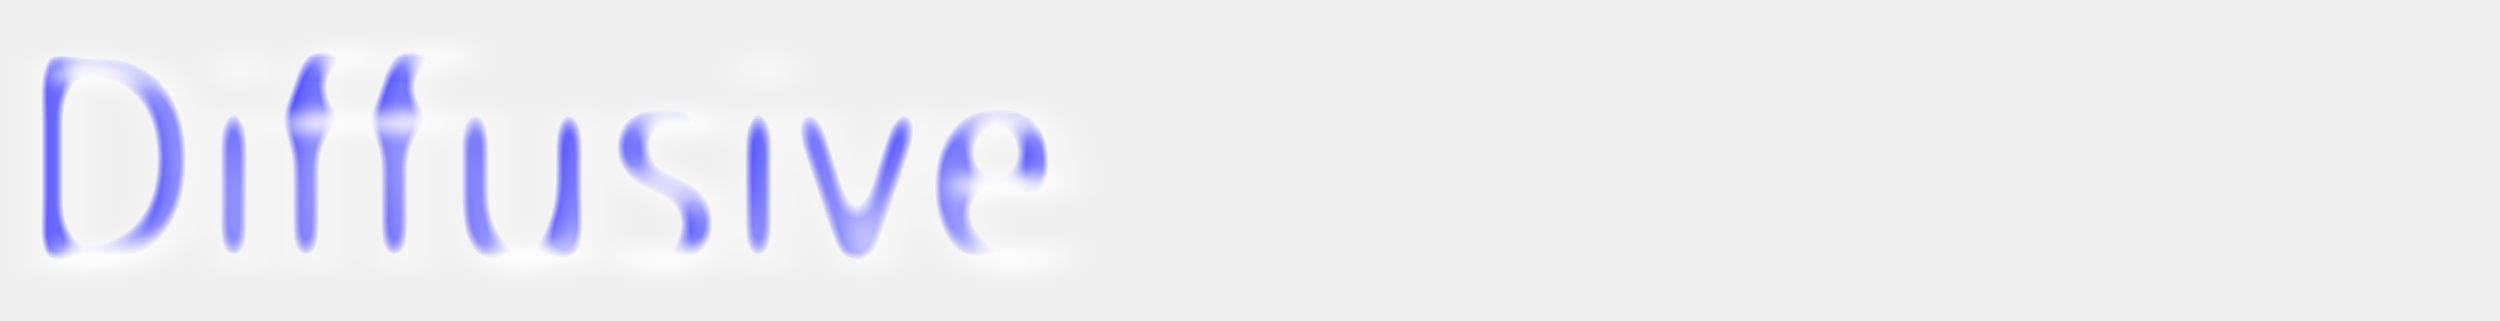
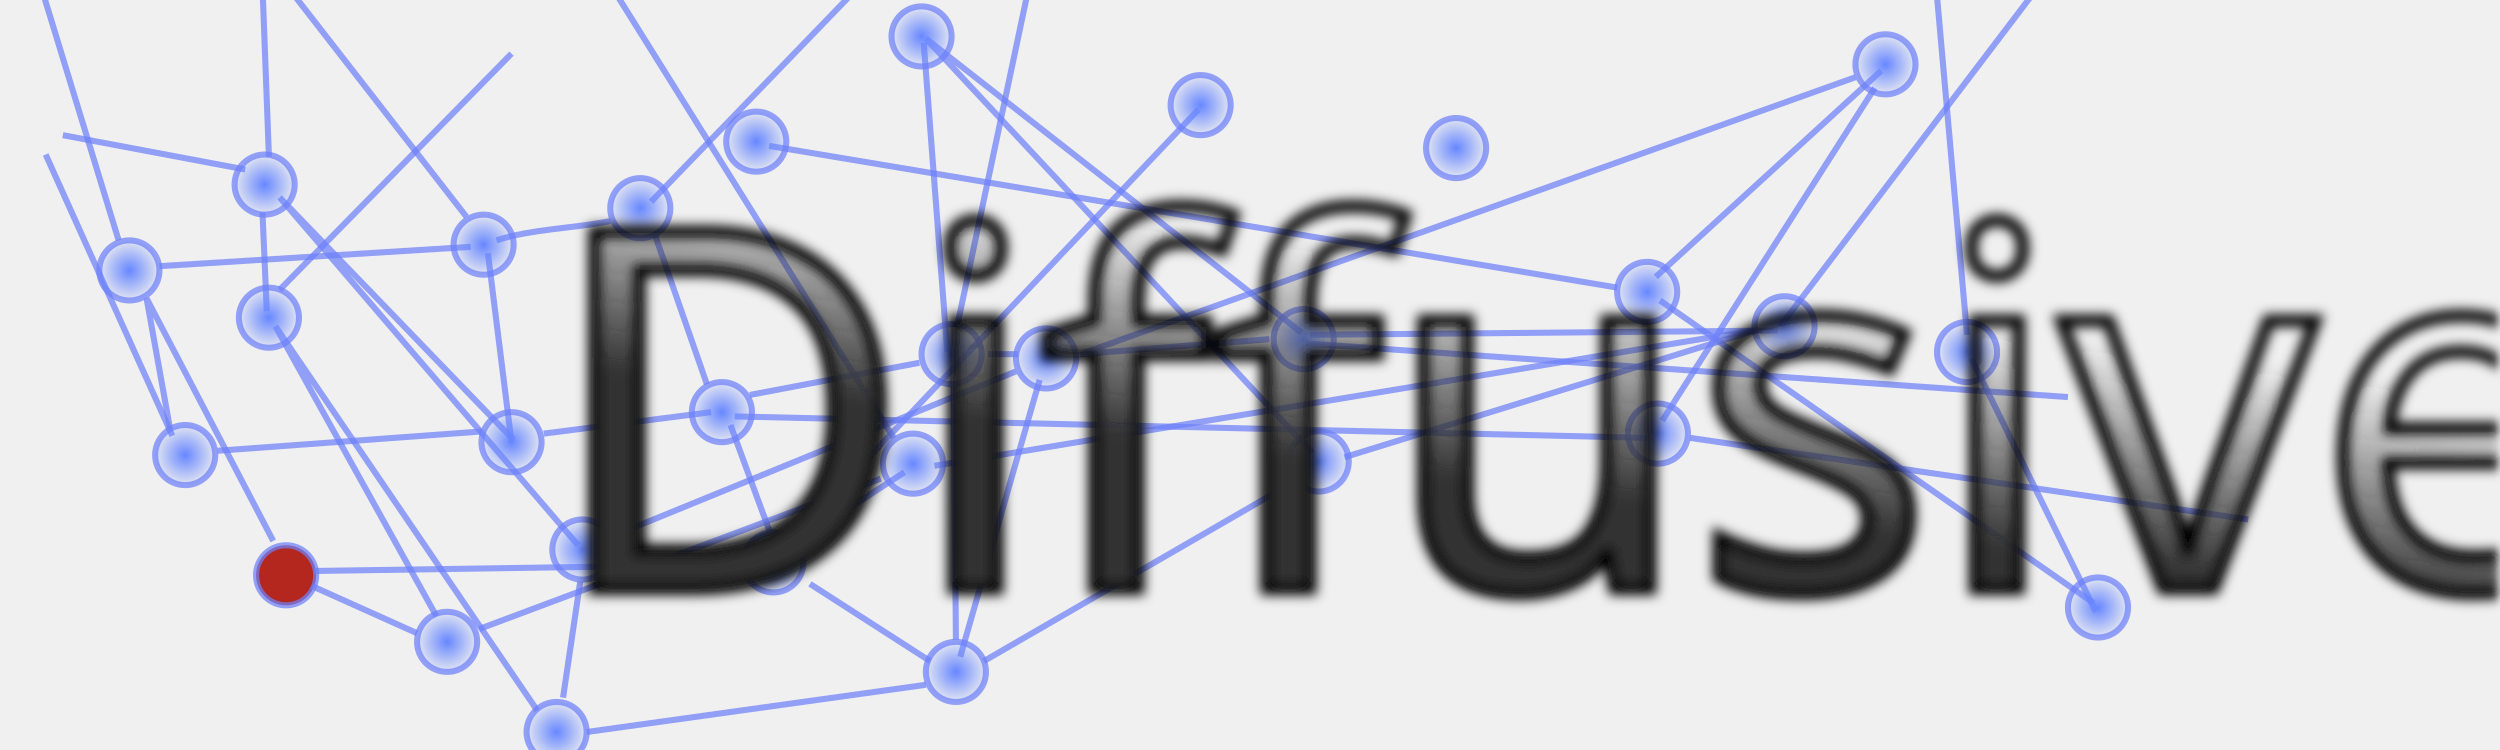
- <svg xmlns="http://www.w3.org/2000/svg" xmlns:xlink="http://www.w3.org/1999/xlink" width="374" height="48" id="svg7260" version="1.1">
+ <svg xmlns="http://www.w3.org/2000/svg" xmlns:xlink="http://www.w3.org/1999/xlink" width="200" height="60" id="svg7260" version="1.1">
  <defs id="defs7262">
+     <linearGradient id="linearGradient4233">
+       <stop style="stop-color:#6787ff;stop-opacity:1;" offset="0" id="stop4235" />
+       <stop style="stop-color:#6787ff;stop-opacity:0;" offset="1" id="stop4237" />
+     </linearGradient>
+     <linearGradient id="linearGradient3911">
+       <stop style="stop-color:#333333;stop-opacity:1;" offset="0" id="stop3913" />
+       <stop style="stop-color:#333333;stop-opacity:0" offset="1" id="stop3915" />
+     </linearGradient>
+     <linearGradient id="linearGradient3901">
+       <stop style="stop-color:#000000;stop-opacity:0" offset="0" id="stop3903" />
+       <stop style="stop-color:#000000;stop-opacity:0;" offset="1" id="stop3905" />
+     </linearGradient>
    <filter id="filter7288" color-interpolation-filters="sRGB" x="0" y="0" width="1" height="1">
      <feGaussianBlur id="feGaussianBlur7290" stdDeviation="1.8 2.3" />
      <feColorMatrix id="feColorMatrix7292" result="fbSourceGraphic" values="1 0 0 0 0 0 1 0 0 0 0 0 1 0 0 0 0 0 6 -2.5 " />
      <feColorMatrix result="fbSourceGraphicAlpha" in="fbSourceGraphic" values="0 0 0 -1 0 0 0 0 -1 0 0 0 0 -1 0 0 0 0 1 0" id="feColorMatrix7324" />
      <feGaussianBlur id="feGaussianBlur7326" in="fbSourceGraphicAlpha" stdDeviation="4.2" />
      <feOffset id="feOffset7328" dy="5" dx="5" result="result91" />
      <feComposite id="feComposite7330" in2="result91" operator="out" in="fbSourceGraphic" />
    </filter>
    <filter id="filter7396" height="1.4" y="-0.2" width="1.4" x="-0.2" color-interpolation-filters="sRGB">
      <feColorMatrix id="feColorMatrix7398" in="SourceGraphic" result="result1" type="luminanceToAlpha" />
-       <feComposite id="feComposite7400" in2="result1" k3="1" in="SourceGraphic" result="result2" operator="out" />
+       <feComposite id="feComposite7400" in2="result1" in="SourceGraphic" result="result2" operator="out" />
      <feGaussianBlur id="feGaussianBlur7402" stdDeviation="0.7" result="result10" />
      <feBlend id="feBlend7404" in2="result10" mode="screen" in="result10" result="fbSourceGraphic" />
      <feGaussianBlur id="feGaussianBlur7406" stdDeviation="3" result="result8" in="fbSourceGraphic" />
      <feTurbulence id="feTurbulence7408" seed="0" result="result7" type="fractalNoise" numOctaves="1" baseFrequency="0.3" />
      <feColorMatrix id="feColorMatrix7410" result="result9" values="1 0 0 0 0 0 1 0 0 0 0 0 1 0 0 0 0 0 1.2 -0.2 " />
      <feComposite id="feComposite7412" in2="result8" result="result6" operator="atop" in="result8" />
      <feDisplacementMap id="feDisplacementMap7414" in2="result6" in="result9" xChannelSelector="R" yChannelSelector="A" scale="100" result="result4" />
-       <feComposite id="feComposite7416" in2="result4" result="result2" operator="arithmetic" in="result8" k1="2" />
+       <feComposite id="feComposite7416" in2="result4" result="result2" operator="arithmetic" in="result8" k1="2" k2="0" k3="0" k4="0" />
      <feComposite id="feComposite7418" in2="result2" result="fbSourceGraphic" in="fbSourceGraphic" operator="in" />
      <feGaussianBlur stdDeviation="3" id="feGaussianBlur7446" />
    </filter>
    <filter id="filter7472" color-interpolation-filters="sRGB">
      <feGaussianBlur id="feGaussianBlur7474" in="SourceGraphic" stdDeviation="3 1" />
    </filter>
    <radialGradient r="10.893" fy="97.822" fx="181.019" cy="97.822" cx="181.019" gradientTransform="matrix(0.6303876,1.128926,-0.7978627,0.4455233,145.5435,-150.9742)" gradientUnits="userSpaceOnUse" id="radialGradient5399" xlink:href="#linearGradient3755" />
    <radialGradient r="10.893" fy="97.822" fx="181.019" cy="97.822" cx="181.019" gradientTransform="matrix(0.6303876,1.128926,-0.7978627,0.4455233,145.5435,-150.9742)" gradientUnits="userSpaceOnUse" id="radialGradient5397" xlink:href="#linearGradient3755" />
    <radialGradient r="10.893" fy="97.822" fx="181.019" cy="97.822" cx="181.019" gradientTransform="matrix(0.6303876,1.128926,-0.7978627,0.4455233,145.5435,-150.9742)" gradientUnits="userSpaceOnUse" id="radialGradient5395" xlink:href="#linearGradient3755" />
    <radialGradient r="10.893" fy="97.822" fx="181.019" cy="97.822" cx="181.019" gradientTransform="matrix(0.6303876,1.128926,-0.7978627,0.4455233,145.5435,-150.9742)" gradientUnits="userSpaceOnUse" id="radialGradient5393" xlink:href="#linearGradient3755" />
    <radialGradient r="10.893" fy="97.822" fx="181.019" cy="97.822" cx="181.019" gradientTransform="matrix(0.6303876,1.128926,-0.7978627,0.4455233,145.5435,-150.9742)" gradientUnits="userSpaceOnUse" id="radialGradient5391" xlink:href="#linearGradient3755" />
    <radialGradient r="10.893" fy="97.822" fx="181.019" cy="97.822" cx="181.019" gradientTransform="matrix(0.6303876,1.128926,-0.7978627,0.4455233,145.5435,-150.9742)" gradientUnits="userSpaceOnUse" id="radialGradient5339" xlink:href="#linearGradient3755" />
    <radialGradient r="10.893" fy="97.822" fx="181.019" cy="97.822" cx="181.019" gradientTransform="matrix(0.6303876,1.128926,-0.7978627,0.4455233,145.5435,-150.9742)" gradientUnits="userSpaceOnUse" id="radialGradient5337" xlink:href="#linearGradient3755" />
    <radialGradient r="10.893" fy="97.822" fx="181.019" cy="97.822" cx="181.019" gradientTransform="matrix(0.6303876,1.128926,-0.7978627,0.4455233,145.5435,-150.9742)" gradientUnits="userSpaceOnUse" id="radialGradient5335" xlink:href="#linearGradient3755" />
    <radialGradient r="10.893" fy="97.822" fx="181.019" cy="97.822" cx="181.019" gradientTransform="matrix(0.6303876,1.128926,-0.7978627,0.4455233,145.5435,-150.9742)" gradientUnits="userSpaceOnUse" id="radialGradient5333" xlink:href="#linearGradient3755" />
    <radialGradient r="10.893" fy="97.822" fx="181.019" cy="97.822" cx="181.019" gradientTransform="matrix(0.6303876,1.128926,-0.7978627,0.4455233,145.5435,-150.9742)" gradientUnits="userSpaceOnUse" id="radialGradient5331" xlink:href="#linearGradient3755" />
    <radialGradient r="10.893" fy="97.822" fx="181.019" cy="97.822" cx="181.019" gradientTransform="matrix(0.6303876,1.128926,-0.7978627,0.4455233,145.5435,-150.9742)" gradientUnits="userSpaceOnUse" id="radialGradient5329" xlink:href="#linearGradient3755" />
    <radialGradient r="10.893" fy="97.822" fx="181.019" cy="97.822" cx="181.019" gradientTransform="matrix(0.6303876,1.128926,-0.7978627,0.4455233,145.5435,-150.9742)" gradientUnits="userSpaceOnUse" id="radialGradient5207" xlink:href="#linearGradient3755" />
    <radialGradient r="10.893" fy="97.822" fx="181.019" cy="97.822" cx="181.019" gradientTransform="matrix(0.6303876,1.128926,-0.7978627,0.4455233,145.5435,-150.9742)" gradientUnits="userSpaceOnUse" id="radialGradient5205" xlink:href="#linearGradient3755" />
    <radialGradient r="10.893" fy="97.822" fx="181.019" cy="97.822" cx="181.019" gradientTransform="matrix(0.6303876,1.128926,-0.7978627,0.4455233,145.5435,-150.9742)" gradientUnits="userSpaceOnUse" id="radialGradient5203" xlink:href="#linearGradient3755" />
    <radialGradient r="10.893" fy="97.822" fx="181.019" cy="97.822" cx="181.019" gradientTransform="matrix(0.6303876,1.128926,-0.7978627,0.4455233,145.5435,-150.9742)" gradientUnits="userSpaceOnUse" id="radialGradient5145" xlink:href="#linearGradient3755" />
    <radialGradient r="10.893" fy="97.822" fx="181.019" cy="97.822" cx="181.019" gradientTransform="matrix(0.6303876,1.128926,-0.7978627,0.4455233,145.5435,-150.9742)" gradientUnits="userSpaceOnUse" id="radialGradient5143" xlink:href="#linearGradient3755" />
    <radialGradient r="10.893" fy="97.822" fx="181.019" cy="97.822" cx="181.019" gradientTransform="matrix(0.6303876,1.128926,-0.7978627,0.4455233,145.5435,-150.9742)" gradientUnits="userSpaceOnUse" id="radialGradient5141" xlink:href="#linearGradient3755" />
    <radialGradient r="10.893" fy="97.822" fx="181.019" cy="97.822" cx="181.019" gradientTransform="matrix(0.6303876,1.128926,-0.7978627,0.4455233,145.5435,-150.9742)" gradientUnits="userSpaceOnUse" id="radialGradient5139" xlink:href="#linearGradient3755" />
    <radialGradient r="10.893" fy="97.822" fx="181.019" cy="97.822" cx="181.019" gradientTransform="matrix(0.6303876,1.128926,-0.7978627,0.4455233,145.5435,-150.9742)" gradientUnits="userSpaceOnUse" id="radialGradient5137" xlink:href="#linearGradient3755" />
    <radialGradient r="10.893" fy="97.822" fx="181.019" cy="97.822" cx="181.019" gradientTransform="matrix(0.6303876,1.128926,-0.7978627,0.4455233,145.5435,-150.9742)" gradientUnits="userSpaceOnUse" id="radialGradient4900" xlink:href="#linearGradient3755" />
    <radialGradient r="10.893" fy="97.822" fx="181.019" cy="97.822" cx="181.019" gradientTransform="matrix(0.6303876,1.128926,-0.7978627,0.4455233,145.5435,-150.9742)" gradientUnits="userSpaceOnUse" id="radialGradient4892" xlink:href="#linearGradient3755" />
    <radialGradient r="10.893" fy="97.822" fx="181.019" cy="97.822" cx="181.019" gradientTransform="matrix(0.6303876,1.128926,-0.7978627,0.4455233,145.5435,-150.9742)" gradientUnits="userSpaceOnUse" id="radialGradient4884" xlink:href="#linearGradient3755" />
    <radialGradient r="10.893" fy="97.822" fx="181.019" cy="97.822" cx="181.019" gradientTransform="matrix(0.6303876,1.128926,-0.7978627,0.4455233,145.5435,-150.9742)" gradientUnits="userSpaceOnUse" id="radialGradient4876" xlink:href="#linearGradient3755" />
    <radialGradient r="10.893" fy="97.822" fx="181.019" cy="97.822" cx="181.019" gradientTransform="matrix(0.6303876,1.128926,-0.7978627,0.4455233,145.5435,-150.9742)" gradientUnits="userSpaceOnUse" id="radialGradient4868" xlink:href="#linearGradient3755" />
-     <filter color-interpolation-filters="sRGB" height="1.221" y="-0.11" width="1.263" x="-0.131" id="filter4858">
-       <feGaussianBlur id="feGaussianBlur4860" stdDeviation="0.403" />
-     </filter>
    <radialGradient r="10.893" fy="97.822" fx="181.019" cy="97.822" cx="181.019" gradientTransform="matrix(0.6303876,1.128926,-0.7978627,0.4455233,145.5435,-150.9742)" gradientUnits="userSpaceOnUse" id="radialGradient4845" xlink:href="#linearGradient3755" />
-     <filter color-interpolation-filters="sRGB" id="filter4774">
-       <feGaussianBlur id="feGaussianBlur4776" stdDeviation="1.148" />
-     </filter>
    <radialGradient r="10.893" fy="97.822" fx="181.019" cy="97.822" cx="181.019" gradientTransform="matrix(0.6303876,1.128926,-0.7978627,0.4455233,145.5435,-150.9742)" gradientUnits="userSpaceOnUse" id="radialGradient3803" xlink:href="#linearGradient3755" />
    <radialGradient r="10.893" fy="97.822" fx="181.019" cy="97.822" cx="181.019" gradientTransform="matrix(0.6303876,1.128926,-0.7978627,0.4455233,145.5435,-150.9742)" gradientUnits="userSpaceOnUse" id="radialGradient3796" xlink:href="#linearGradient3755" />
    <radialGradient r="10.893" fy="97.822" fx="181.019" cy="97.822" cx="181.019" gradientTransform="matrix(0.6303876,1.128926,-0.7978627,0.4455233,145.5435,-150.9742)" gradientUnits="userSpaceOnUse" id="radialGradient3791" xlink:href="#linearGradient3755" />
    <radialGradient gradientTransform="matrix(0.6303876,1.128926,-0.7978627,0.4455233,145.5435,-150.9742)" gradientUnits="userSpaceOnUse" r="10.893" fy="97.822" fx="181.019" cy="97.822" cx="181.019" id="radialGradient3761" xlink:href="#linearGradient3755" />
    <linearGradient id="linearGradient3755">
      <stop id="stop3757" offset="0" style="stop-color:#02d8ff;stop-opacity:0.265;" />
      <stop id="stop3759" offset="1" style="stop-color:#0000ff;stop-opacity:0.992;" />
    </linearGradient>
    <marker style="overflow:visible" id="Arrow1Mend" refX="0" refY="0" orient="auto">
      <path transform="matrix(-0.4,0,0,-0.4,-4,0)" style="fill-rule:evenodd;stroke:#000000;stroke-width:1pt;marker-start:none" d="M 0,0 5,-5 -12.5,0 5,5 0,0 z" id="path3962" />
    </marker>
+     <linearGradient xlink:href="#linearGradient3911" id="linearGradient3921" x1="83.036" y1="1033.969" x2="85.279" y2="1016.429" gradientUnits="userSpaceOnUse" gradientTransform="translate(38.32017,-2.546663)" />
+     <radialGradient xlink:href="#linearGradient3901" id="radialGradient3923" cx="45.085" cy="1003.242" fx="45.085" fy="1003.242" r="74.836" gradientTransform="matrix(0.2440834,-0.5809156,0.4756844,0.1998683,-402.9521,842.1032)" gradientUnits="userSpaceOnUse" />
+     <radialGradient xlink:href="#linearGradient4233" id="radialGradient4377" gradientUnits="userSpaceOnUse" cx="-299.106" cy="137.075" fx="-299.106" fy="137.075" r="5.45" />
+     <radialGradient xlink:href="#linearGradient4233" id="radialGradient4379" gradientUnits="userSpaceOnUse" cx="-299.106" cy="137.075" fx="-299.106" fy="137.075" r="5.45" />
+     <radialGradient xlink:href="#linearGradient4233" id="radialGradient4381" gradientUnits="userSpaceOnUse" cx="-299.106" cy="137.075" fx="-299.106" fy="137.075" r="5.45" />
+     <radialGradient xlink:href="#linearGradient4233" id="radialGradient4383" gradientUnits="userSpaceOnUse" cx="-299.106" cy="137.075" fx="-299.106" fy="137.075" r="5.45" />
+     <radialGradient xlink:href="#linearGradient4233" id="radialGradient4385" gradientUnits="userSpaceOnUse" cx="-299.106" cy="137.075" fx="-299.106" fy="137.075" r="5.45" />
+     <radialGradient xlink:href="#linearGradient4233" id="radialGradient4387" gradientUnits="userSpaceOnUse" cx="-299.106" cy="137.075" fx="-299.106" fy="137.075" r="5.45" />
+     <radialGradient xlink:href="#linearGradient4233" id="radialGradient4389" gradientUnits="userSpaceOnUse" cx="-299.106" cy="137.075" fx="-299.106" fy="137.075" r="5.45" />
+     <radialGradient xlink:href="#linearGradient4233" id="radialGradient4391" gradientUnits="userSpaceOnUse" cx="-299.106" cy="137.075" fx="-299.106" fy="137.075" r="5.45" />
+     <radialGradient xlink:href="#linearGradient4233" id="radialGradient4393" gradientUnits="userSpaceOnUse" cx="-299.106" cy="137.075" fx="-299.106" fy="137.075" r="5.45" />
+     <radialGradient xlink:href="#linearGradient4233" id="radialGradient4395" gradientUnits="userSpaceOnUse" cx="-299.106" cy="137.075" fx="-299.106" fy="137.075" r="5.45" />
+     <radialGradient xlink:href="#linearGradient4233" id="radialGradient4397" gradientUnits="userSpaceOnUse" cx="-299.106" cy="137.075" fx="-299.106" fy="137.075" r="5.45" />
+     <radialGradient xlink:href="#linearGradient4233" id="radialGradient4399" gradientUnits="userSpaceOnUse" cx="-299.106" cy="137.075" fx="-299.106" fy="137.075" r="5.45" />
+     <radialGradient xlink:href="#linearGradient4233" id="radialGradient4401" gradientUnits="userSpaceOnUse" cx="-299.106" cy="137.075" fx="-299.106" fy="137.075" r="5.45" />
+     <radialGradient xlink:href="#linearGradient4233" id="radialGradient4403" gradientUnits="userSpaceOnUse" cx="-299.106" cy="137.075" fx="-299.106" fy="137.075" r="5.45" />
+     <radialGradient xlink:href="#linearGradient4233" id="radialGradient4405" gradientUnits="userSpaceOnUse" cx="-299.106" cy="137.075" fx="-299.106" fy="137.075" r="5.45" />
+     <radialGradient xlink:href="#linearGradient4233" id="radialGradient4407" gradientUnits="userSpaceOnUse" cx="-299.106" cy="137.075" fx="-299.106" fy="137.075" r="5.45" />
+     <radialGradient xlink:href="#linearGradient4233" id="radialGradient4409" gradientUnits="userSpaceOnUse" cx="-299.106" cy="137.075" fx="-299.106" fy="137.075" r="5.45" />
+     <radialGradient xlink:href="#linearGradient4233" id="radialGradient4411" gradientUnits="userSpaceOnUse" cx="-299.106" cy="137.075" fx="-299.106" fy="137.075" r="5.45" />
+     <radialGradient xlink:href="#linearGradient4233" id="radialGradient4413" gradientUnits="userSpaceOnUse" cx="-299.106" cy="137.075" fx="-299.106" fy="137.075" r="5.45" />
+     <radialGradient xlink:href="#linearGradient4233" id="radialGradient4415" gradientUnits="userSpaceOnUse" cx="-299.106" cy="137.075" fx="-299.106" fy="137.075" r="5.45" />
+     <radialGradient xlink:href="#linearGradient4233" id="radialGradient4417" gradientUnits="userSpaceOnUse" cx="-299.106" cy="137.075" fx="-299.106" fy="137.075" r="5.45" />
+     <radialGradient xlink:href="#linearGradient4233" id="radialGradient4419" gradientUnits="userSpaceOnUse" cx="-299.106" cy="137.075" fx="-299.106" fy="137.075" r="5.45" />
+     <radialGradient xlink:href="#linearGradient4233" id="radialGradient4421" gradientUnits="userSpaceOnUse" cx="-299.106" cy="137.075" fx="-299.106" fy="137.075" r="5.45" />
+     <radialGradient xlink:href="#linearGradient4233" id="radialGradient4423" gradientUnits="userSpaceOnUse" cx="-299.106" cy="137.075" fx="-299.106" fy="137.075" r="5.45" />
+     <radialGradient xlink:href="#linearGradient4233" id="radialGradient4425" gradientUnits="userSpaceOnUse" cx="-299.106" cy="137.075" fx="-299.106" fy="137.075" r="5.45" />
+     <radialGradient xlink:href="#linearGradient4233" id="radialGradient4427" gradientUnits="userSpaceOnUse" cx="-299.106" cy="137.075" fx="-299.106" fy="137.075" r="5.45" />
+     <radialGradient xlink:href="#linearGradient4233" id="radialGradient4429" gradientUnits="userSpaceOnUse" cx="-299.106" cy="137.075" fx="-299.106" fy="137.075" r="5.45" />
+     <radialGradient xlink:href="#linearGradient4233" id="radialGradient4431" gradientUnits="userSpaceOnUse" cx="-299.106" cy="137.075" fx="-299.106" fy="137.075" r="5.45" />
+     <filter id="filter4437">
+       <feGaussianBlur stdDeviation="0.463" id="feGaussianBlur4439" />
+     </filter>
  </defs>
-   <g id="layer1" transform="translate(0,-1004.362)">
-     <text xml:space="preserve" style="font-size:8px;font-style:normal;font-weight:normal;line-height:125%;letter-spacing:0px;word-spacing:0px;fill:#0000ff;fill-opacity:1;stroke:none;filter:url(#filter7288);font-family:Sans" x="1.786" y="1036.612" id="text7268" transform="matrix(1.06736,0,0,1.219721,0.04936088,-220.2896)">
-       <tspan id="tspan7270" x="1.786" y="1036.612" style="font-size:36px;font-style:normal;font-variant:normal;font-weight:normal;font-stretch:normal;text-align:start;line-height:125%;writing-mode:lr-tb;text-anchor:start;fill:#0000ff;font-family:Sans;-inkscape-font-specification:Sans">Diffusive</tspan>
-     </text>
-     <text id="text7320" y="1037.138" x="2.934" style="font-size:8px;font-style:normal;font-weight:normal;line-height:125%;letter-spacing:0px;word-spacing:0px;fill:#ffffff;fill-opacity:1;stroke:none;filter:url(#filter7472);font-family:Sans" xml:space="preserve" transform="matrix(1.06736,0,0,1.219721,0.04936088,-220.2896)">
-       <tspan style="font-size:36px;font-style:normal;font-variant:normal;font-weight:normal;font-stretch:normal;text-align:start;line-height:125%;writing-mode:lr-tb;text-anchor:start;fill:#ffffff;font-family:Sans;-inkscape-font-specification:Sans" y="1037.138" x="2.934" id="tspan7322">Diffusive</tspan>
+   <g id="layer1" transform="translate(0,-992.3622)">
+     <g id="g4295" transform="matrix(0.4857664,0,0,0.4857664,168.6989,491.1161)" style="stroke:#6d81f9;stroke-opacity:0.725">
+       <g style="stroke:#6d81f9;stroke-opacity:0.725" id="g4152">
+         <g id="g4042" style="stroke:#6d81f9;stroke-opacity:0.725">
+           <path transform="translate(-1.06066,989.5338)" d="m -294.156,137.075 c 0,2.734 -2.216,4.95 -4.95,4.95 -2.734,0 -4.95,-2.216 -4.95,-4.95 0,-2.734 2.216,-4.95 4.95,-4.95 2.734,0 4.95,2.216 4.95,4.95 z" id="path3069" style="fill:#b4271f;fill-opacity:1;fill-rule:evenodd;stroke:#6d81f9;stroke-width:1px;stroke-linecap:butt;stroke-linejoin:miter;stroke-opacity:0.725" />
+           <path transform="translate(0,992.3622)" id="path3861" d="m -295.924,136.014 17.324,7.778" style="fill:none;stroke:#6d81f9;stroke-width:1px;stroke-linecap:butt;stroke-linejoin:miter;stroke-opacity:0.725" />
+           <path transform="translate(0,992.3622)" id="path3917" d="m -268.347,143.085 66.114,-24.749" style="fill:none;stroke:#6d81f9;stroke-width:1px;stroke-linecap:butt;stroke-linejoin:miter;stroke-opacity:0.725" />
+           <path transform="translate(0,992.3622)" id="path3919" d="m -251.73,135.307 -2.828,19.092" style="fill:none;stroke:#6d81f9;stroke-width:1px;stroke-linecap:butt;stroke-linejoin:miter;stroke-opacity:0.725" />
+           <path transform="translate(0,992.3622)" id="path3921" d="m -258.801,156.52 -43.134,-63.286 26.517,47.73" style="fill:none;stroke:#6d81f9;stroke-width:1px;stroke-linecap:butt;stroke-linejoin:miter;stroke-opacity:0.725" />
+           <path transform="translate(0,992.3622)" id="path3923" d="m -302.288,128.589 -20.86,-39.952 3.889,21.567" style="fill:none;stroke:#6d81f9;stroke-width:1px;stroke-linecap:butt;stroke-linejoin:miter;stroke-opacity:0.725" />
+           <path transform="translate(0,992.3622)" id="path3925" d="m -311.481,113.74 43.487,-3.182" style="fill:none;stroke:#6d81f9;stroke-width:1px;stroke-linecap:butt;stroke-linejoin:miter;stroke-opacity:0.725" />
+           <path transform="translate(0,992.3622)" id="path3927" d="m -262.69,111.972 -38.537,-39.952 49.144,57.276" style="fill:none;stroke:#6d81f9;stroke-width:1px;stroke-linecap:butt;stroke-linejoin:miter;stroke-opacity:0.725" />
+           <path transform="translate(0,992.3622)" id="path3929" d="m -245.72,127.529 65.761,-26.87" style="fill:none;stroke:#6d81f9;stroke-width:1px;stroke-linecap:butt;stroke-linejoin:miter;stroke-opacity:0.725" />
+           <path transform="translate(0,992.3622)" id="path3931" d="m -198.343,117.276 -21.213,13.789 69.65,-73.539" style="fill:none;stroke:#6d81f9;stroke-width:1px;stroke-linecap:butt;stroke-linejoin:miter;stroke-opacity:0.725" />
+           <path transform="translate(0,992.3622)" id="path3933" d="m -213.9,135.66 19.799,12.728" style="fill:none;stroke:#6d81f9;stroke-width:1px;stroke-linecap:butt;stroke-linejoin:miter;stroke-opacity:0.725" />
+           <path transform="translate(0,992.3622)" id="path3935" d="m -189.858,144.853 -0.354,-41.719" style="fill:none;stroke:#6d81f9;stroke-width:1px;stroke-linecap:butt;stroke-linejoin:miter;stroke-opacity:0.725" />
+           <path transform="translate(0,992.3622)" id="path3937" d="m -176.07,102.073 -13.081,45.608" style="fill:none;stroke:#6d81f9;stroke-width:1px;stroke-linecap:butt;stroke-linejoin:miter;stroke-opacity:0.725" />
+           <path transform="translate(0,992.3622)" id="path3939" d="m -185.262,148.388 51.972,-30.052" style="fill:none;stroke:#6d81f9;stroke-width:1px;stroke-linecap:butt;stroke-linejoin:miter;stroke-opacity:0.725" />
+           <path transform="translate(0,992.3622)" id="path3941" d="m -131.168,114.094 -63.64,-68.236 61.872,48.437" style="fill:none;stroke:#6d81f9;stroke-width:1px;stroke-linecap:butt;stroke-linejoin:miter;stroke-opacity:0.725" />
+           <path transform="translate(0,992.3622)" id="path3943" d="m -41.719,52.222 -127.633,45.608 31.113,-2.475" style="fill:none;stroke:#6d81f9;stroke-width:1px;stroke-linecap:butt;stroke-linejoin:miter;stroke-opacity:0.725" />
+           <path transform="translate(0,992.3622)" id="path3945" d="m -131.522,94.648 77.075,-0.707" style="fill:none;stroke:#6d81f9;stroke-width:1px;stroke-linecap:butt;stroke-linejoin:miter;stroke-opacity:0.725" />
+           <path transform="translate(0,992.3622)" id="path3947" d="M -37.477,51.161 -74.6,85.102" style="fill:none;stroke:#6d81f9;stroke-width:1px;stroke-linecap:butt;stroke-linejoin:miter;stroke-opacity:0.725" />
+           <path transform="translate(0,992.3622)" id="path3949" d="M -38.537,53.99 -73.539,108.79" style="fill:none;stroke:#6d81f9;stroke-width:1px;stroke-linecap:butt;stroke-linejoin:miter;stroke-opacity:0.725" />
+           <path transform="translate(0,992.3622)" id="path3951" d="M -125.865,114.801 -58.336,93.941" style="fill:none;stroke:#6d81f9;stroke-width:1px;stroke-linecap:butt;stroke-linejoin:miter;stroke-opacity:0.725" />
+           <path transform="translate(0,992.3622)" id="path3953" d="m -226.274,108.083 150.26,3.536" style="fill:none;stroke:#6d81f9;stroke-width:1px;stroke-linecap:butt;stroke-linejoin:miter;stroke-opacity:0.725" />
+           <path transform="translate(0,992.3622)" id="path3955" d="M -73.893,88.991 -2.475,138.842" style="fill:none;stroke:#6d81f9;stroke-width:1px;stroke-linecap:butt;stroke-linejoin:miter;stroke-opacity:0.725" />
+           <path transform="translate(0,992.3622)" id="path3957" d="M -68.943,111.619 22.981,125.054" style="fill:none;stroke:#6d81f9;stroke-width:1px;stroke-linecap:butt;stroke-linejoin:miter;stroke-opacity:0.725" />
+           <path transform="translate(0,992.3622)" id="path3959" d="M -22.627,98.537 -2.121,140.257" style="fill:none;stroke:#6d81f9;stroke-width:1px;stroke-linecap:butt;stroke-linejoin:miter;stroke-opacity:0.725" />
+           <path transform="translate(0,992.3622)" id="path3961" d="M -132.229,96.062 -6.718,104.901" style="fill:none;stroke:#6d81f9;stroke-width:1px;stroke-linecap:butt;stroke-linejoin:miter;stroke-opacity:0.725" />
+           <path transform="translate(0,992.3622)" id="path3963" d="M -23.335,94.648 -28.638,34.898" style="fill:none;stroke:#6d81f9;stroke-width:1px;stroke-linecap:butt;stroke-linejoin:miter;stroke-opacity:0.725" />
+           <path transform="translate(0,992.3622)" id="path3965" d="M -54.094,93.234 -7.071,31.362" style="fill:none;stroke:#6d81f9;stroke-width:1px;stroke-linecap:butt;stroke-linejoin:miter;stroke-opacity:0.725" />
+           <path transform="translate(0,992.3622)" id="path3967" d="m -195.161,46.565 3.889,50.912" style="fill:none;stroke:#6d81f9;stroke-width:1px;stroke-linecap:butt;stroke-linejoin:miter;stroke-opacity:0.725" />
+           <path transform="translate(0,992.3622)" id="path3969" d="M -189.505,92.527 -173.595,17.22" style="fill:none;stroke:#6d81f9;stroke-width:1px;stroke-linecap:butt;stroke-linejoin:miter;stroke-opacity:0.725" />
+           <path transform="translate(0,992.3622)" id="path3971" d="m -195.869,99.244 -27.931,5.303" style="fill:none;stroke:#6d81f9;stroke-width:1px;stroke-linecap:butt;stroke-linejoin:miter;stroke-opacity:0.725" />
+           <path transform="translate(0,992.3622)" id="path3973" d="m -184.555,97.83 4.95,0" style="fill:none;stroke:#6d81f9;stroke-width:1px;stroke-linecap:butt;stroke-linejoin:miter;stroke-opacity:0.725" />
+           <path transform="translate(0,992.3622)" id="path3975" d="m -230.163,107.376 -27.577,3.536" style="fill:none;stroke:#6d81f9;stroke-width:1px;stroke-linecap:butt;stroke-linejoin:miter;stroke-opacity:0.725" />
+           <path transform="translate(0,992.3622)" id="path3977" d="m -226.981,109.497 6.364,17.324" style="fill:none;stroke:#6d81f9;stroke-width:1px;stroke-linecap:butt;stroke-linejoin:miter;stroke-opacity:0.725" />
+           <path transform="translate(0,992.3622)" id="path3979" d="m -230.87,102.78 -8.485,-24.395" style="fill:none;stroke:#6d81f9;stroke-width:1px;stroke-linecap:butt;stroke-linejoin:miter;stroke-opacity:0.725" />
+           <path transform="translate(0,992.3622)" id="path3981" d="m -240.063,72.728 79.903,-82.731" style="fill:none;stroke:#6d81f9;stroke-width:1px;stroke-linecap:butt;stroke-linejoin:miter;stroke-opacity:0.725" />
+           <path transform="translate(0,992.3622)" id="path3983" d="M -220.617,63.536 -80.964,86.87" style="fill:none;stroke:#6d81f9;stroke-width:1px;stroke-linecap:butt;stroke-linejoin:miter;stroke-opacity:0.725" />
+           <path transform="translate(0,992.3622)" id="path3985" d="M -193.394,116.215 -58.69,93.941" style="fill:none;stroke:#6d81f9;stroke-width:1px;stroke-linecap:butt;stroke-linejoin:miter;stroke-opacity:0.725" />
+           <path transform="translate(0,992.3622)" id="path3987" d="M -200.111,111.619 -251.376,29.594" style="fill:none;stroke:#6d81f9;stroke-width:1px;stroke-linecap:butt;stroke-linejoin:miter;stroke-opacity:0.725" />
+           <path transform="translate(0,992.3622)" id="path3989" d="m -246.78,75.91 c -6.243,1.256 -12.942,1.275 -18.738,3.182" style="fill:none;stroke:#6d81f9;stroke-width:1px;stroke-linecap:butt;stroke-linejoin:miter;stroke-opacity:0.725" />
+           <path transform="translate(0,992.3622)" id="path3991" d="m -266.933,81.213 3.889,31.113" style="fill:none;stroke:#6d81f9;stroke-width:1px;stroke-linecap:butt;stroke-linejoin:miter;stroke-opacity:0.725" />
+           <path transform="translate(0,992.3622)" id="path3993" d="m -269.761,80.153 -51.265,3.182" style="fill:none;stroke:#6d81f9;stroke-width:1px;stroke-linecap:butt;stroke-linejoin:miter;stroke-opacity:0.725" />
+           <path transform="translate(0,992.3622)" id="path3995" d="m -303.349,90.759 -0.707,-16.263" style="fill:none;stroke:#6d81f9;stroke-width:1px;stroke-linecap:butt;stroke-linejoin:miter;stroke-opacity:0.725" />
+           <path transform="translate(0,992.3622)" id="path3997" d="m -302.995,65.303 -1.061,-27.931" style="fill:none;stroke:#6d81f9;stroke-width:1px;stroke-linecap:butt;stroke-linejoin:miter;stroke-opacity:0.725" />
+           <path transform="translate(0,992.3622)" id="path3999" d="M -270.468,75.203 -300.167,37.019" style="fill:none;stroke:#6d81f9;stroke-width:1px;stroke-linecap:butt;stroke-linejoin:miter;stroke-opacity:0.725" />
+           <path transform="translate(0,992.3622)" id="path4001" d="m -301.227,87.224 38.184,-38.891" style="fill:none;stroke:#6d81f9;stroke-width:1px;stroke-linecap:butt;stroke-linejoin:miter;stroke-opacity:0.725" />
+           <path transform="translate(0,992.3622)" id="path4003" d="m -306.884,67.425 -30.052,-5.657" style="fill:none;stroke:#6d81f9;stroke-width:1px;stroke-linecap:butt;stroke-linejoin:miter;stroke-opacity:0.725" />
+           <path transform="translate(0,992.3622)" id="path4005" d="M -327.744,79.092 -342.24,31.716" style="fill:none;stroke:#6d81f9;stroke-width:1px;stroke-linecap:butt;stroke-linejoin:miter;stroke-opacity:0.725" />
+           <path transform="translate(0,992.3622)" id="path4007" d="M -318.905,111.265 -339.765,64.95" style="fill:none;stroke:#6d81f9;stroke-width:1px;stroke-linecap:butt;stroke-linejoin:miter;stroke-opacity:0.725" />
+           <path transform="translate(0,992.3622)" id="path4009" d="m -250.669,160.056 55.861,-7.778" style="fill:none;stroke:#6d81f9;stroke-width:1px;stroke-linecap:butt;stroke-linejoin:miter;stroke-opacity:0.725" />
+         </g>
+         <path style="fill:none;stroke:#6d81f9;stroke-width:1px;stroke-linecap:butt;stroke-linejoin:miter;stroke-opacity:0.725" d="m -295.571,1125.901 70.357,-1.061" id="path3859" />
+       </g>
+       <path style="fill:url(#radialGradient4377);fill-opacity:1;fill-rule:evenodd;stroke:#6d81f9;stroke-width:1px;stroke-linecap:butt;stroke-linejoin:miter;stroke-opacity:0.725" id="path3853" d="m -294.156,137.075 c 0,2.734 -2.216,4.95 -4.95,4.95 -2.734,0 -4.95,-2.216 -4.95,-4.95 0,-2.734 2.216,-4.95 4.95,-4.95 2.734,0 4.95,2.216 4.95,4.95 z" transform="translate(79.19596,987.4125)" />
+       <path transform="translate(25.45585,1000.494)" d="m -294.156,137.075 c 0,2.734 -2.216,4.95 -4.95,4.95 -2.734,0 -4.95,-2.216 -4.95,-4.95 0,-2.734 2.216,-4.95 4.95,-4.95 2.734,0 4.95,2.216 4.95,4.95 z" id="path3855" style="fill:url(#radialGradient4379);fill-opacity:1;fill-rule:evenodd;stroke:#6d81f9;stroke-width:1px;stroke-linecap:butt;stroke-linejoin:miter;stroke-opacity:0.725" />
+       <path style="fill:url(#radialGradient4381);fill-opacity:1;fill-rule:evenodd;stroke:#6d81f9;stroke-width:1px;stroke-linecap:butt;stroke-linejoin:miter;stroke-opacity:0.725" id="path3865" d="m -294.156,137.075 c 0,2.734 -2.216,4.95 -4.95,4.95 -2.734,0 -4.95,-2.216 -4.95,-4.95 0,-2.734 2.216,-4.95 4.95,-4.95 2.734,0 4.95,2.216 4.95,4.95 z" transform="translate(43.48707,1015.343)" />
+       <path transform="translate(109.248,1005.444)" d="m -294.156,137.075 c 0,2.734 -2.216,4.95 -4.95,4.95 -2.734,0 -4.95,-2.216 -4.95,-4.95 0,-2.734 2.216,-4.95 4.95,-4.95 2.734,0 4.95,2.216 4.95,4.95 z" id="path3867" style="fill:url(#radialGradient4383);fill-opacity:1;fill-rule:evenodd;stroke:#6d81f9;stroke-width:1px;stroke-linecap:butt;stroke-linejoin:miter;stroke-opacity:0.725" />
+       <path style="fill:url(#radialGradient4385);fill-opacity:1;fill-rule:evenodd;stroke:#6d81f9;stroke-width:1px;stroke-linecap:butt;stroke-linejoin:miter;stroke-opacity:0.725" id="path3869" d="m -294.156,137.075 c 0,2.734 -2.216,4.95 -4.95,4.95 -2.734,0 -4.95,-2.216 -4.95,-4.95 0,-2.734 2.216,-4.95 4.95,-4.95 2.734,0 4.95,2.216 4.95,4.95 z" transform="translate(124.0972,953.8248)" />
+       <path transform="translate(102.1769,971.1489)" d="m -294.156,137.075 c 0,2.734 -2.216,4.95 -4.95,4.95 -2.734,0 -4.95,-2.216 -4.95,-4.95 0,-2.734 2.216,-4.95 4.95,-4.95 2.734,0 4.95,2.216 4.95,4.95 z" id="path3871" style="fill:url(#radialGradient4387);fill-opacity:1;fill-rule:evenodd;stroke:#6d81f9;stroke-width:1px;stroke-linecap:butt;stroke-linejoin:miter;stroke-opacity:0.725" />
+       <path style="fill:url(#radialGradient4389);fill-opacity:1;fill-rule:evenodd;stroke:#6d81f9;stroke-width:1px;stroke-linecap:butt;stroke-linejoin:miter;stroke-opacity:0.725" id="path3873" d="m -294.156,137.075 c 0,2.734 -2.216,4.95 -4.95,4.95 -2.734,0 -4.95,-2.216 -4.95,-4.95 0,-2.734 2.216,-4.95 4.95,-4.95 2.734,0 4.95,2.216 4.95,4.95 z" transform="translate(108.5409,953.1177)" />
+       <path transform="translate(70.71068,962.6636)" d="m -294.156,137.075 c 0,2.734 -2.216,4.95 -4.95,4.95 -2.734,0 -4.95,-2.216 -4.95,-4.95 0,-2.734 2.216,-4.95 4.95,-4.95 2.734,0 4.95,2.216 4.95,4.95 z" id="path3875" style="fill:url(#radialGradient4391);fill-opacity:1;fill-rule:evenodd;stroke:#6d81f9;stroke-width:1px;stroke-linecap:butt;stroke-linejoin:miter;stroke-opacity:0.725" />
+       <path style="fill:url(#radialGradient4393);fill-opacity:1;fill-rule:evenodd;stroke:#6d81f9;stroke-width:1px;stroke-linecap:butt;stroke-linejoin:miter;stroke-opacity:0.725" id="path3877" d="m -294.156,137.075 c 0,2.734 -2.216,4.95 -4.95,4.95 -2.734,0 -4.95,-2.216 -4.95,-4.95 0,-2.734 2.216,-4.95 4.95,-4.95 2.734,0 4.95,2.216 4.95,4.95 z" transform="translate(36.06244,967.6134)" />
+       <path transform="translate(47.72971,985.2911)" d="m -294.156,137.075 c 0,2.734 -2.216,4.95 -4.95,4.95 -2.734,0 -4.95,-2.216 -4.95,-4.95 0,-2.734 2.216,-4.95 4.95,-4.95 2.734,0 4.95,2.216 4.95,4.95 z" id="path3879" style="fill:url(#radialGradient4395);fill-opacity:1;fill-rule:evenodd;stroke:#6d81f9;stroke-width:1px;stroke-linecap:butt;stroke-linejoin:miter;stroke-opacity:0.725" />
+       <path style="fill:url(#radialGradient4397);fill-opacity:1;fill-rule:evenodd;stroke:#6d81f9;stroke-width:1px;stroke-linecap:butt;stroke-linejoin:miter;stroke-opacity:0.725" id="path3881" d="m -294.156,137.075 c 0,2.734 -2.216,4.95 -4.95,4.95 -2.734,0 -4.95,-2.216 -4.95,-4.95 0,-2.734 2.216,-4.95 4.95,-4.95 2.734,0 4.95,2.216 4.95,4.95 z" transform="translate(-17.67767,969.7347)" />
+       <path transform="translate(-3.889088,947.1073)" d="m -294.156,137.075 c 0,2.734 -2.216,4.95 -4.95,4.95 -2.734,0 -4.95,-2.216 -4.95,-4.95 0,-2.734 2.216,-4.95 4.95,-4.95 2.734,0 4.95,2.216 4.95,4.95 z" id="path3883" style="fill:url(#radialGradient4399);fill-opacity:1;fill-rule:evenodd;stroke:#6d81f9;stroke-width:1px;stroke-linecap:butt;stroke-linejoin:miter;stroke-opacity:0.725" />
+       <path style="fill:url(#radialGradient4401);fill-opacity:1;fill-rule:evenodd;stroke:#6d81f9;stroke-width:1px;stroke-linecap:butt;stroke-linejoin:miter;stroke-opacity:0.725" id="path3885" d="m -294.156,137.075 c 0,2.734 -2.216,4.95 -4.95,4.95 -2.734,0 -4.95,-2.216 -4.95,-4.95 0,-2.734 2.216,-4.95 4.95,-4.95 2.734,0 4.95,2.216 4.95,4.95 z" transform="translate(31.46625,935.0865)" />
+       <path transform="translate(57.27565,929.0761)" d="m -294.156,137.075 c 0,2.734 -2.216,4.95 -4.95,4.95 -2.734,0 -4.95,-2.216 -4.95,-4.95 0,-2.734 2.216,-4.95 4.95,-4.95 2.734,0 4.95,2.216 4.95,4.95 z" id="path3887" style="fill:url(#radialGradient4403);fill-opacity:1;fill-rule:evenodd;stroke:#6d81f9;stroke-width:1px;stroke-linecap:butt;stroke-linejoin:miter;stroke-opacity:0.725" />
+       <path style="fill:url(#radialGradient4405);fill-opacity:1;fill-rule:evenodd;stroke:#6d81f9;stroke-width:1px;stroke-linecap:butt;stroke-linejoin:miter;stroke-opacity:0.725" id="path3889" d="m -294.156,137.075 c 0,2.734 -2.216,4.95 -4.95,4.95 -2.734,0 -4.95,-2.216 -4.95,-4.95 0,-2.734 2.216,-4.95 4.95,-4.95 2.734,0 4.95,2.216 4.95,4.95 z" transform="translate(76.36753,918.1159)" />
+       <path transform="translate(-26.87006,939.3291)" d="m -294.156,137.075 c 0,2.734 -2.216,4.95 -4.95,4.95 -2.734,0 -4.95,-2.216 -4.95,-4.95 0,-2.734 2.216,-4.95 4.95,-4.95 2.734,0 4.95,2.216 4.95,4.95 z" id="path3891" style="fill:url(#radialGradient4407);fill-opacity:1;fill-rule:evenodd;stroke:#6d81f9;stroke-width:1px;stroke-linecap:butt;stroke-linejoin:miter;stroke-opacity:0.725" />
+       <path style="fill:url(#radialGradient4409);fill-opacity:1;fill-rule:evenodd;stroke:#6d81f9;stroke-width:1px;stroke-linecap:butt;stroke-linejoin:miter;stroke-opacity:0.725" id="path3893" d="m -294.156,137.075 c 0,2.734 -2.216,4.95 -4.95,4.95 -2.734,0 -4.95,-2.216 -4.95,-4.95 0,-2.734 2.216,-4.95 4.95,-4.95 2.734,0 4.95,2.216 4.95,4.95 z" transform="translate(-4.596194,925.187)" />
+       <path transform="translate(166.5237,950.6428)" d="m -294.156,137.075 c 0,2.734 -2.216,4.95 -4.95,4.95 -2.734,0 -4.95,-2.216 -4.95,-4.95 0,-2.734 2.216,-4.95 4.95,-4.95 2.734,0 4.95,2.216 4.95,4.95 z" id="path3895" style="fill:url(#radialGradient4411);fill-opacity:1;fill-rule:evenodd;stroke:#6d81f9;stroke-width:1px;stroke-linecap:butt;stroke-linejoin:miter;stroke-opacity:0.725" />
+       <path style="fill:url(#radialGradient4413);fill-opacity:1;fill-rule:evenodd;stroke:#6d81f9;stroke-width:1px;stroke-linecap:butt;stroke-linejoin:miter;stroke-opacity:0.725" id="path3897" d="m -294.156,137.075 c 0,2.734 -2.216,4.95 -4.95,4.95 -2.734,0 -4.95,-2.216 -4.95,-4.95 0,-2.734 2.216,-4.95 4.95,-4.95 2.734,0 4.95,2.216 4.95,4.95 z" transform="translate(168.9985,970.7953)" />
+       <path transform="translate(149.5531,912.1055)" d="m -294.156,137.075 c 0,2.734 -2.216,4.95 -4.95,4.95 -2.734,0 -4.95,-2.216 -4.95,-4.95 0,-2.734 2.216,-4.95 4.95,-4.95 2.734,0 4.95,2.216 4.95,4.95 z" id="path3899" style="fill:url(#radialGradient4415);fill-opacity:1;fill-rule:evenodd;stroke:#6d81f9;stroke-width:1px;stroke-linecap:butt;stroke-linejoin:miter;stroke-opacity:0.725" />
+       <path style="fill:url(#radialGradient4417);fill-opacity:1;fill-rule:evenodd;stroke:#6d81f9;stroke-width:1px;stroke-linecap:butt;stroke-linejoin:miter;stroke-opacity:0.725" id="path3901" d="m -294.156,137.075 c 0,2.734 -2.216,4.95 -4.95,4.95 -2.734,0 -4.95,-2.216 -4.95,-4.95 0,-2.734 2.216,-4.95 4.95,-4.95 2.734,0 4.95,2.216 4.95,4.95 z" transform="translate(103.5911,900.7918)" />
+       <path transform="translate(224.8599,966.1992)" d="m -294.156,137.075 c 0,2.734 -2.216,4.95 -4.95,4.95 -2.734,0 -4.95,-2.216 -4.95,-4.95 0,-2.734 2.216,-4.95 4.95,-4.95 2.734,0 4.95,2.216 4.95,4.95 z" id="path3903" style="fill:url(#radialGradient4419);fill-opacity:1;fill-rule:evenodd;stroke:#6d81f9;stroke-width:1px;stroke-linecap:butt;stroke-linejoin:miter;stroke-opacity:0.725" />
+       <path style="fill:url(#radialGradient4421);fill-opacity:1;fill-rule:evenodd;stroke:#6d81f9;stroke-width:1px;stroke-linecap:butt;stroke-linejoin:miter;stroke-opacity:0.725" id="path3905" d="m -294.156,137.075 c 0,2.734 -2.216,4.95 -4.95,4.95 -2.734,0 -4.95,-2.216 -4.95,-4.95 0,-2.734 2.216,-4.95 4.95,-4.95 2.734,0 4.95,2.216 4.95,4.95 z" transform="translate(245.7196,948.5215)" />
+       <path transform="translate(223.0922,942.8646)" d="m -294.156,137.075 c 0,2.734 -2.216,4.95 -4.95,4.95 -2.734,0 -4.95,-2.216 -4.95,-4.95 0,-2.734 2.216,-4.95 4.95,-4.95 2.734,0 4.95,2.216 4.95,4.95 z" id="path3907" style="fill:url(#radialGradient4423);fill-opacity:1;fill-rule:evenodd;stroke:#6d81f9;stroke-width:1px;stroke-linecap:butt;stroke-linejoin:miter;stroke-opacity:0.725" />
+       <path style="fill:url(#radialGradient4425);fill-opacity:1;fill-rule:evenodd;stroke:#6d81f9;stroke-width:1px;stroke-linecap:butt;stroke-linejoin:miter;stroke-opacity:0.725" id="path3909" d="m -294.156,137.075 c 0,2.734 -2.216,4.95 -4.95,4.95 -2.734,0 -4.95,-2.216 -4.95,-4.95 0,-2.734 2.216,-4.95 4.95,-4.95 2.734,0 4.95,2.216 4.95,4.95 z" transform="translate(297.3384,994.837)" />
+       <path transform="translate(275.7716,952.7641)" d="m -294.156,137.075 c 0,2.734 -2.216,4.95 -4.95,4.95 -2.734,0 -4.95,-2.216 -4.95,-4.95 0,-2.734 2.216,-4.95 4.95,-4.95 2.734,0 4.95,2.216 4.95,4.95 z" id="path3911" style="fill:url(#radialGradient4427);fill-opacity:1;fill-rule:evenodd;stroke:#6d81f9;stroke-width:1px;stroke-linecap:butt;stroke-linejoin:miter;stroke-opacity:0.725" />
+       <path style="fill:url(#radialGradient4429);fill-opacity:1;fill-rule:evenodd;stroke:#6d81f9;stroke-width:1px;stroke-linecap:butt;stroke-linejoin:miter;stroke-opacity:0.725" id="path3913" d="m -294.156,137.075 c 0,2.734 -2.216,4.95 -4.95,4.95 -2.734,0 -4.95,-2.216 -4.95,-4.95 0,-2.734 2.216,-4.95 4.95,-4.95 2.734,0 4.95,2.216 4.95,4.95 z" transform="translate(262.3366,905.388)" />
+       <path transform="translate(191.6259,919.1766)" d="m -294.156,137.075 c 0,2.734 -2.216,4.95 -4.95,4.95 -2.734,0 -4.95,-2.216 -4.95,-4.95 0,-2.734 2.216,-4.95 4.95,-4.95 2.734,0 4.95,2.216 4.95,4.95 z" id="path3915" style="fill:url(#radialGradient4431);fill-opacity:1;fill-rule:evenodd;stroke:#6d81f9;stroke-width:1px;stroke-linecap:butt;stroke-linejoin:miter;stroke-opacity:0.725" />
+     </g>
+     <text xml:space="preserve" style="font-size:40px;font-style:normal;font-variant:normal;font-weight:normal;font-stretch:normal;text-align:start;line-height:125%;letter-spacing:0px;word-spacing:0px;writing-mode:lr-tb;text-anchor:start;fill:url(#linearGradient3921);fill-opacity:1;stroke:#000000;stroke-opacity:1;font-family:Forte;-inkscape-font-specification:Forte;filter:url(#filter4437)" x="43.677" y="1039.458" id="text3123">
+       <tspan id="tspan3125" x="43.677" y="1039.458" style="font-size:40px;font-style:normal;font-variant:normal;font-weight:normal;font-stretch:normal;text-align:start;line-height:125%;writing-mode:lr-tb;text-anchor:start;fill:url(#linearGradient3921);fill-opacity:1;stroke:#000000;stroke-opacity:1;font-family:Forte;-inkscape-font-specification:Forte">Diffusive</tspan>
    </text>
  </g>
</svg>
